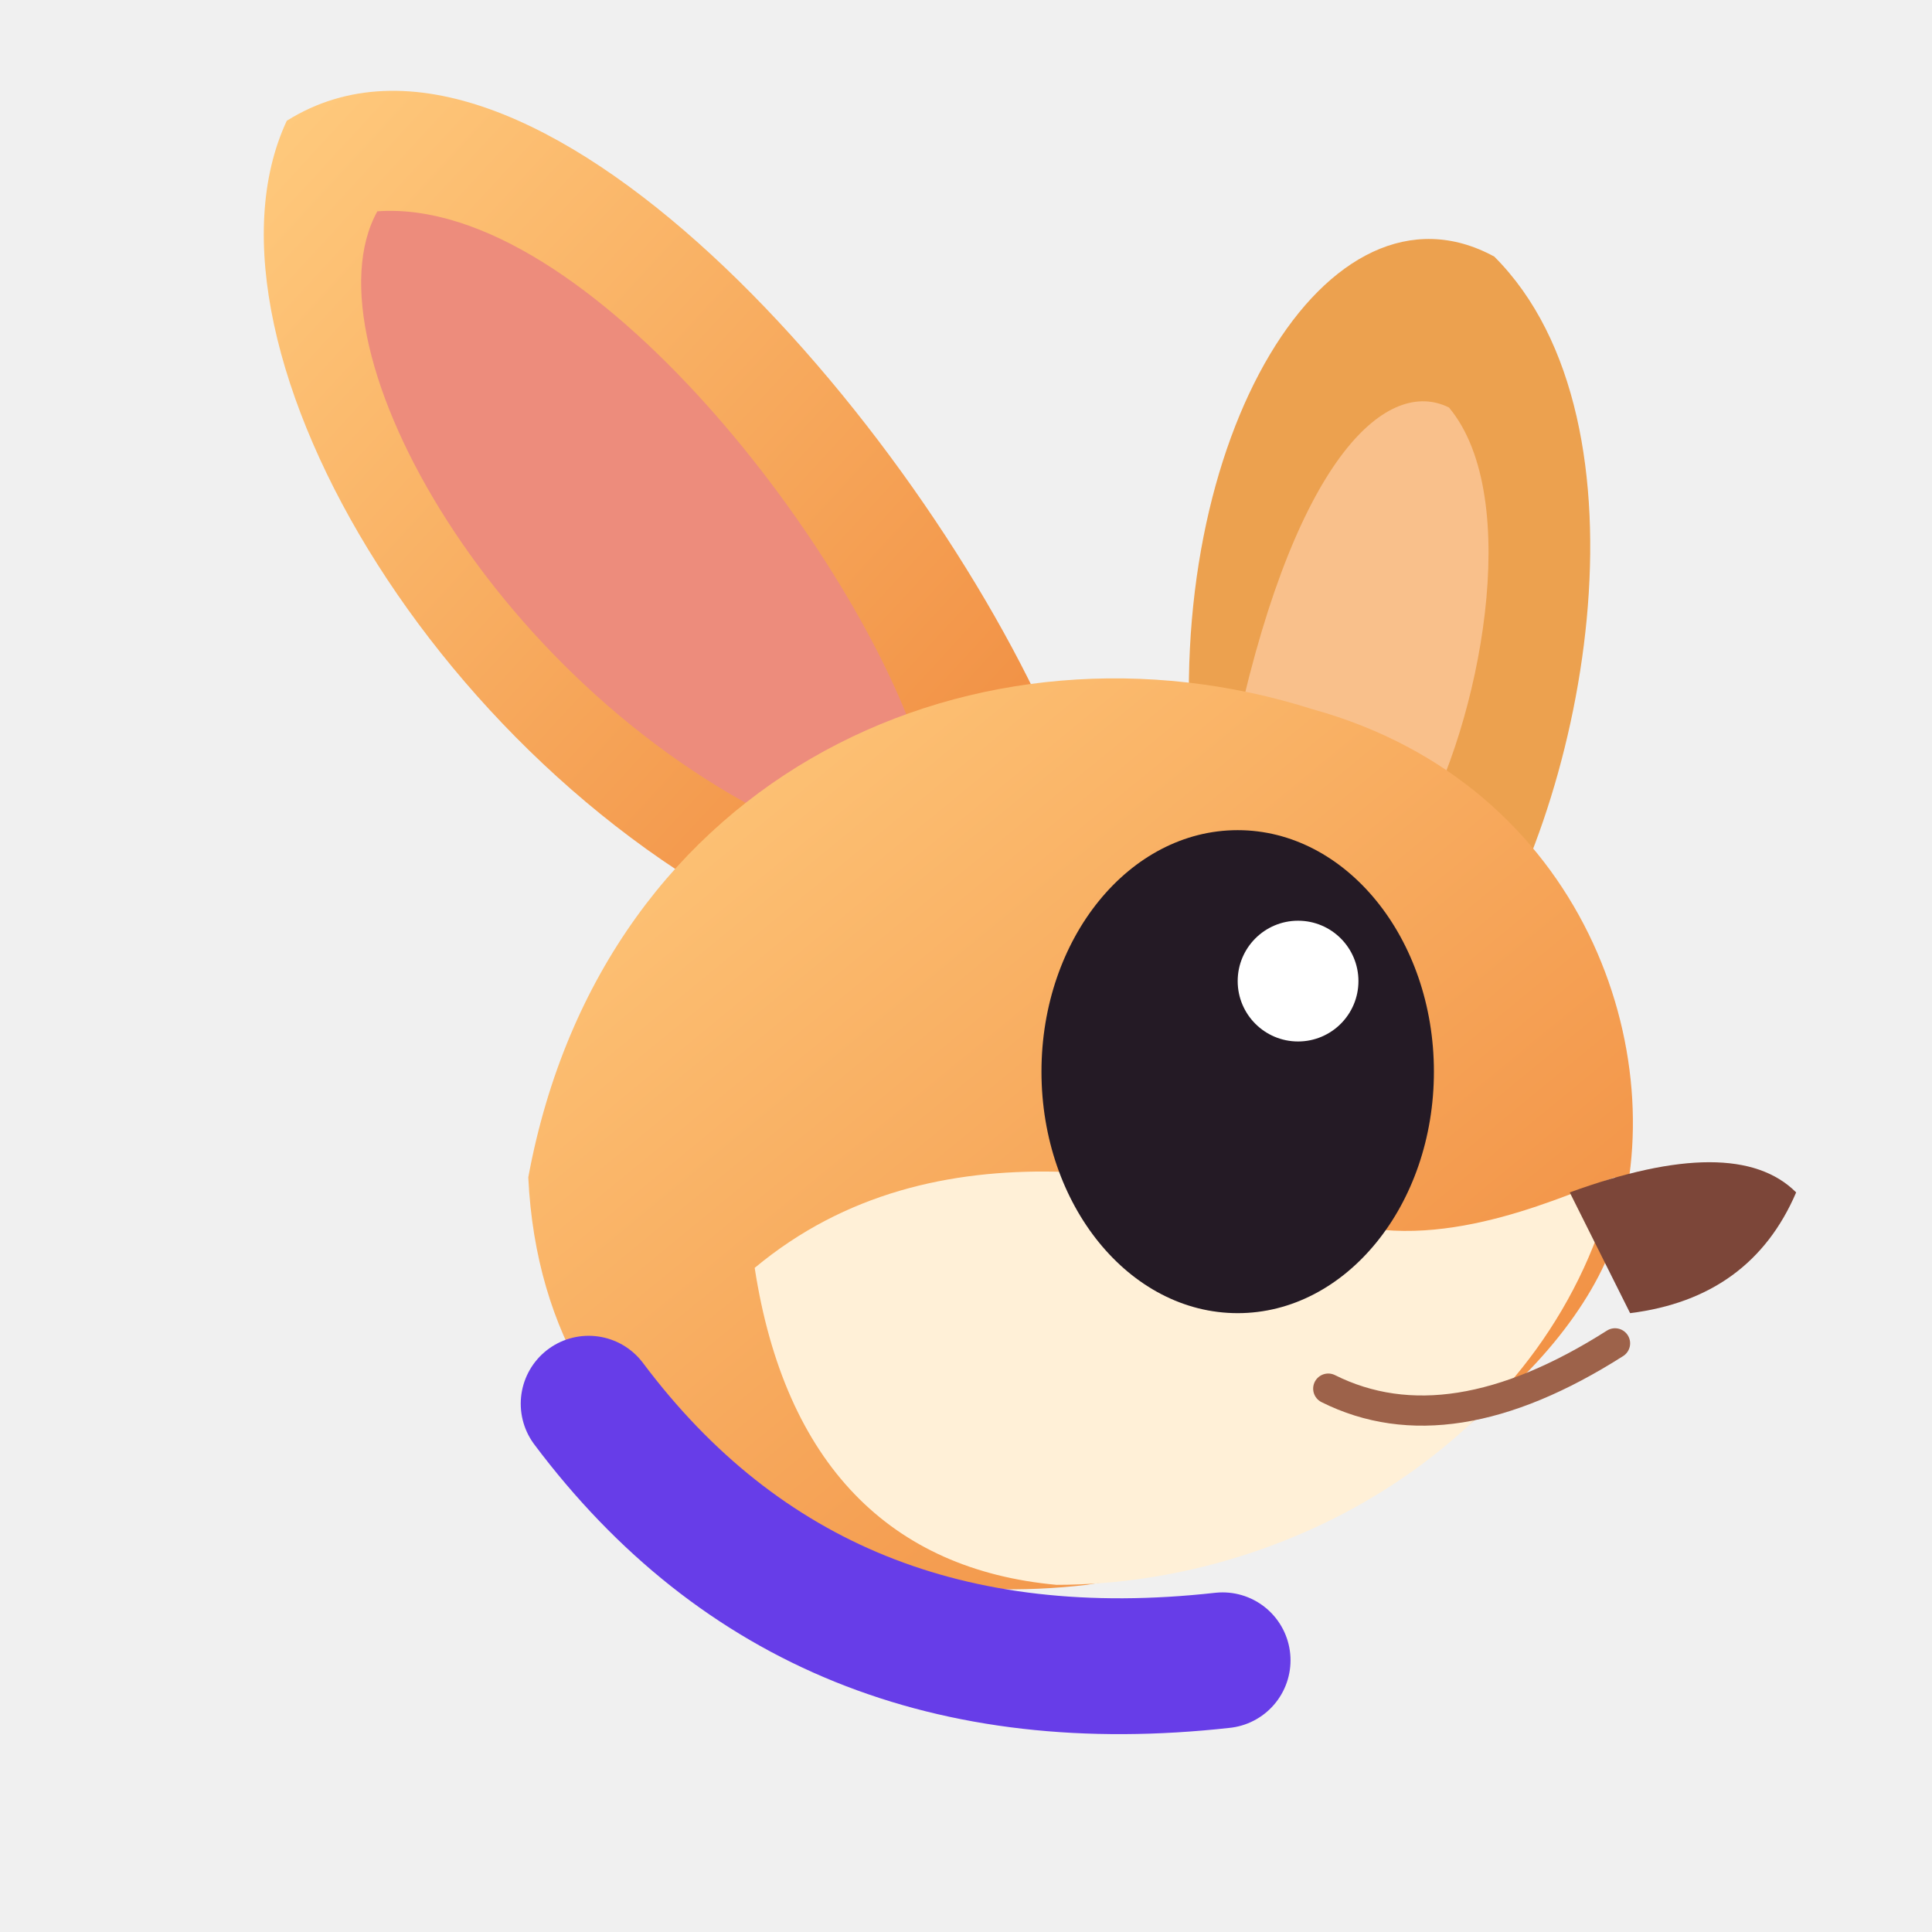
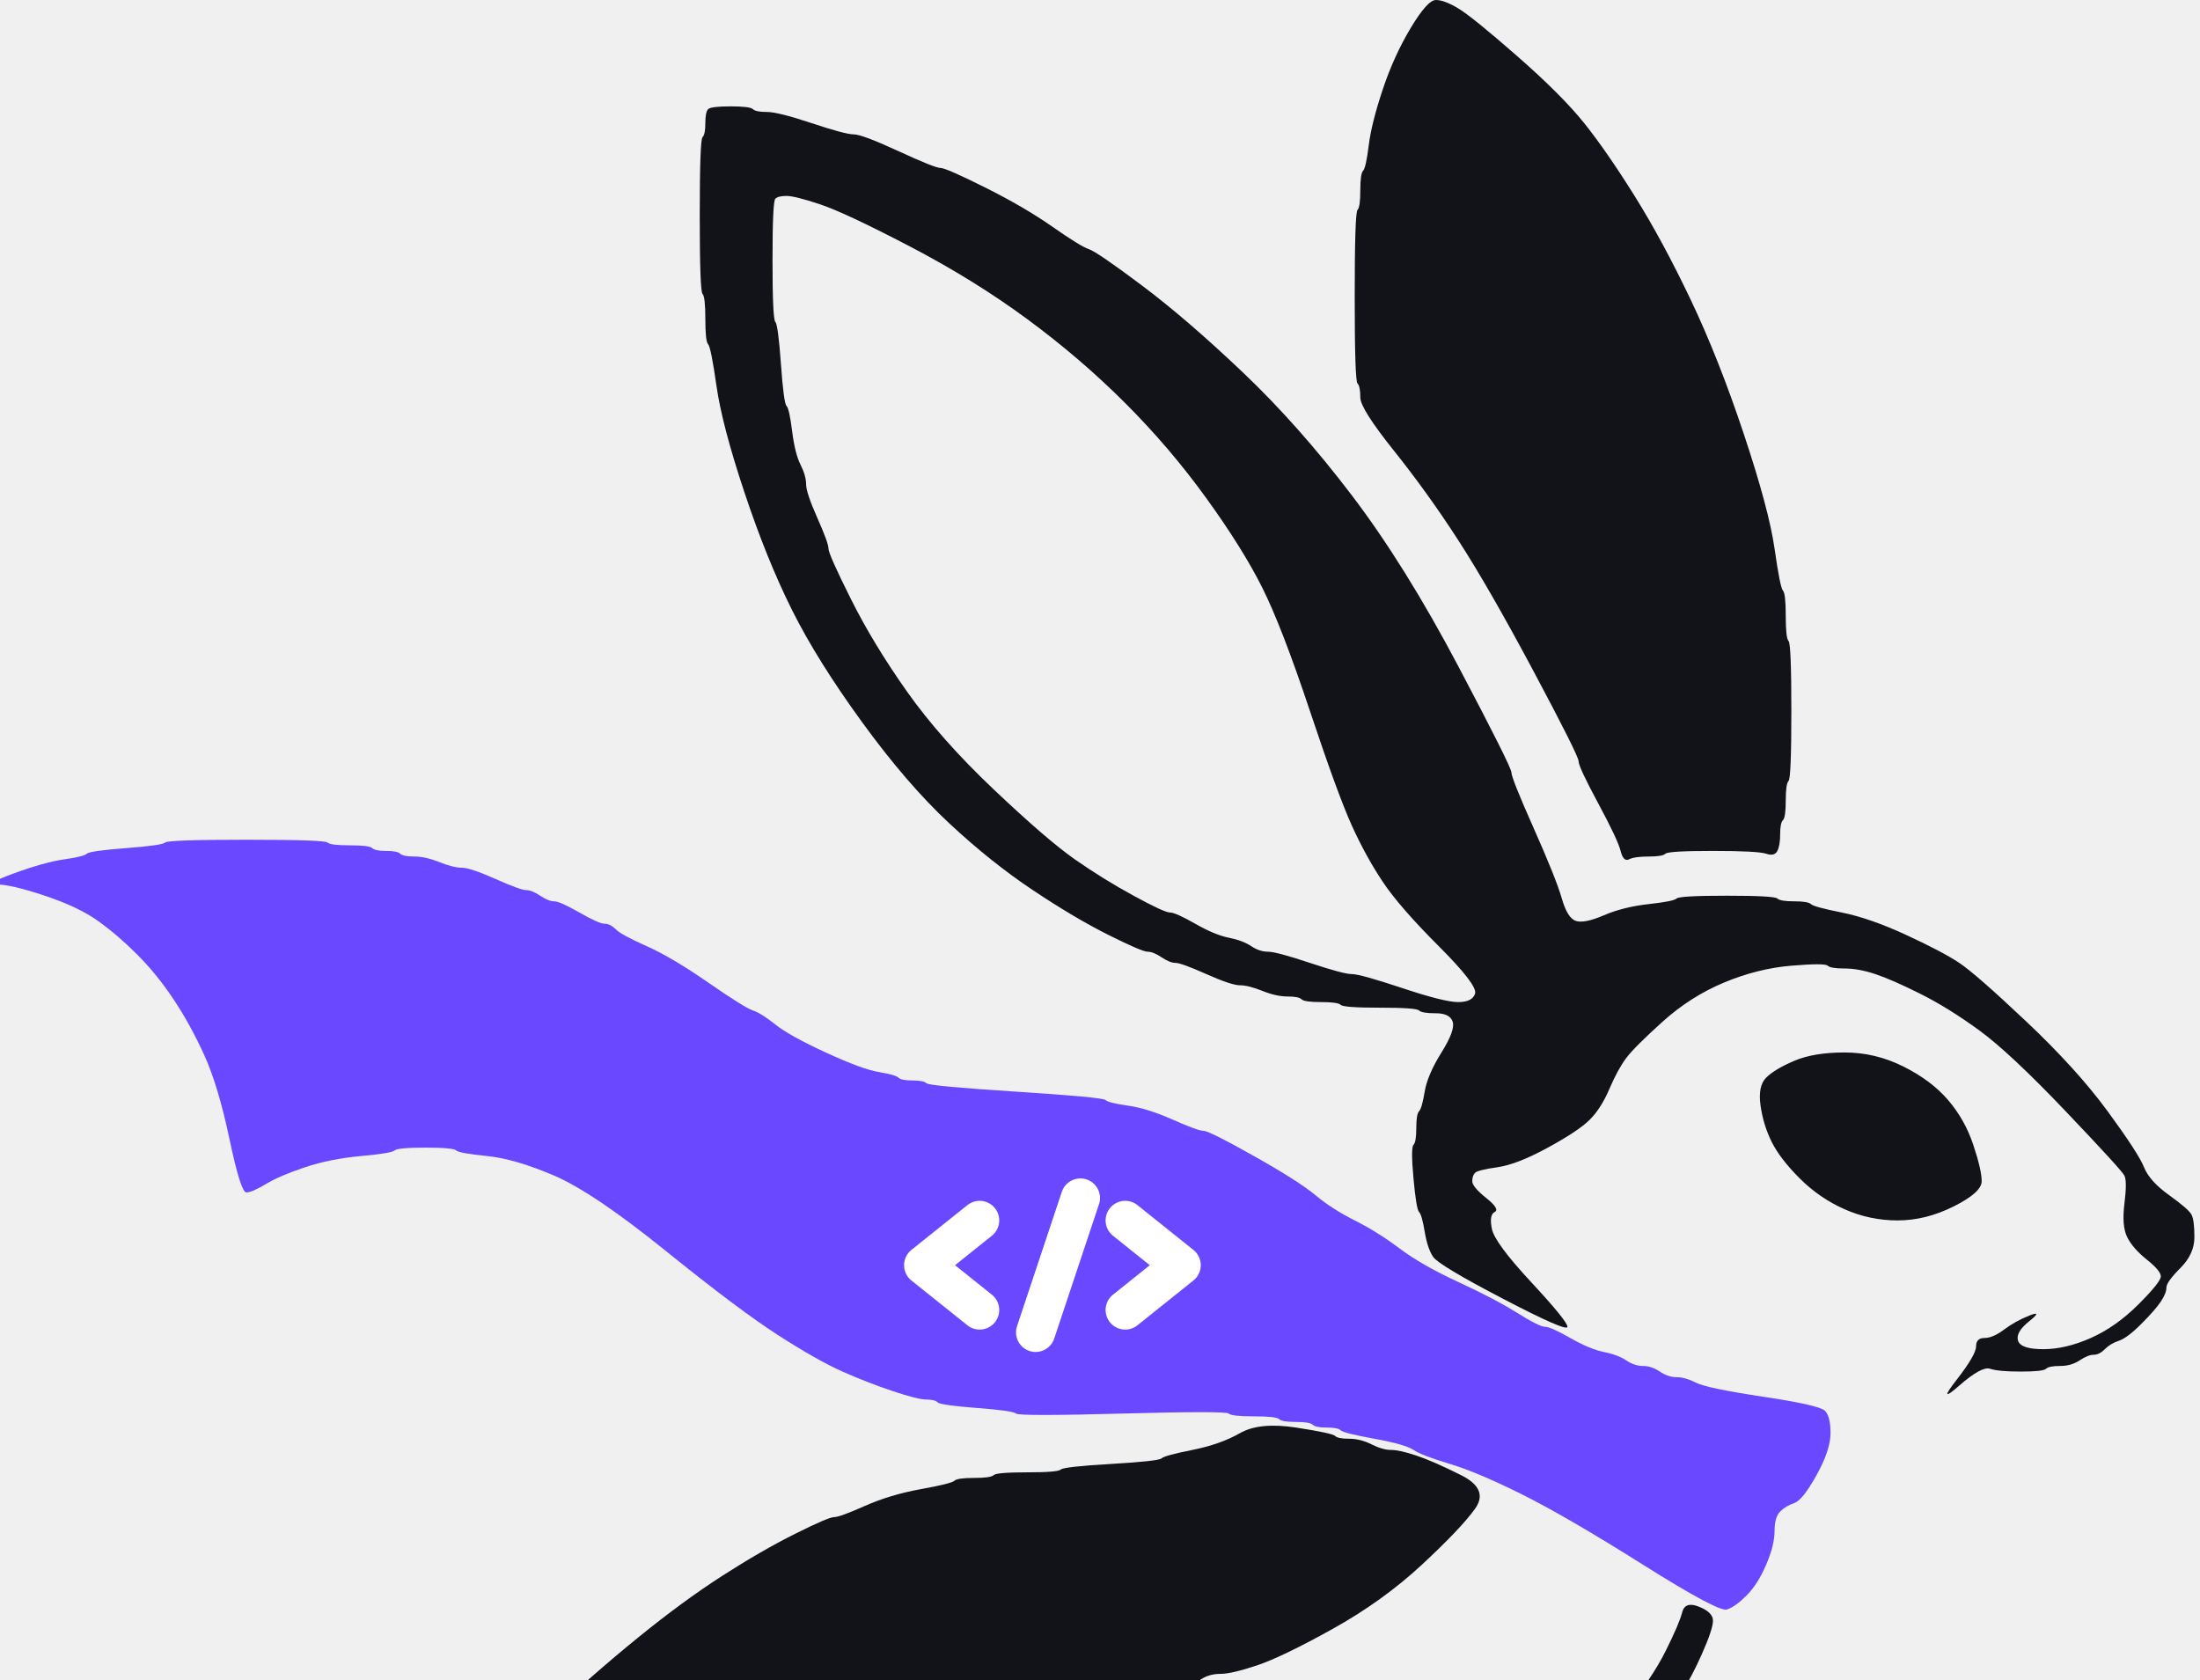
- <svg xmlns="http://www.w3.org/2000/svg" viewBox="0 0 128 128">
-   <defs>
-     <linearGradient id="fur" x1="0" y1="0" x2="1" y2="1">
-       <stop stop-color="#FFCB7E" />
-       <stop offset="1" stop-color="#EF873B" />
-     </linearGradient>
-   </defs>
-   <path d="M55 63C30 53 12 23 19 8 35 -2 61 28 70 49Z" fill="url(#fur)" />
-   <path d="M53 55C33 46 20 23 25 14 39 13 57 37 61 50Z" fill="#ED8C7C" />
-   <path d="M79 51C77 29 88 11 99 17 110 28 105 54 97 65Z" fill="#ECA14F" />
-   <path d="M82 48C86 30 92 25 96 27 101 33 98 48 94 55Z" fill="#F9C08B" />
-   <path d="M35 78C40 51 65 40 87 47 105 52 111 70 107 82 104 91 91 102 72 105 55 107 36 99 35 78Z" fill="url(#fur)" />
-   <path d="M50 84C62 74 78 78 89 81 96 83 104 79 107 78 103 95 86 105 70 105 59 104 52 97 50 84Z" fill="#FFF0D7" />
-   <ellipse cx="82" cy="71" rx="13" ry="16" fill="#241A25" />
-   <circle cx="86" cy="65" r="4" fill="white" />
-   <path d="M104 79Q115 75 119 79Q116 86 108 87Z" fill="#7C4639" />
-   <path d="M107 89Q96 96 88 92" fill="none" stroke="#9D624A" stroke-width="2" stroke-linecap="round" />
-   <path d="M39 93Q54 113 81 110" fill="none" stroke="#673DE8" stroke-width="9" stroke-linecap="round" />
+ <svg xmlns="http://www.w3.org/2000/svg" viewBox="190 0 393 300" role="img" aria-label="Jerbix compact icon">
+   <style>
+ .jbx-text{fill:#111318}
+ .jbx-mascot{fill:#111318}
+ .jbx-accent{fill:#6948FF}
+ .jbx-code{fill:none;stroke:#FFFFFF;stroke-width:7;stroke-linecap:round;stroke-linejoin:round}
+ .jbx-shadow{fill:#E3E4E7}
+ </style>
+   <g id="jerbix-mascot" fill-rule="evenodd" clip-rule="evenodd">
+     <ellipse class="jbx-shadow" cx="309.0" cy="439.0" rx="139.9" ry="7" />
+     <path class="jbx-mascot" d="M 356.50 400.50 Q 348.00 398.00 354.00 404.00 Q 360.00 410.00 369.00 416.00 Q 378.00 422.00 384.00 428.50 Q 390.00 435.00 401.50 435.00 Q 413.00 435.00 413.00 434.00 Q 413.00 433.00 411.50 430.50 Q 410.00 428.00 407.00 425.00 Q 404.00 422.00 397.00 417.50 Q 390.00 413.00 389.00 413.00 Q 388.00 413.00 384.50 411.00 Q 381.00 409.00 374.50 407.00 Q 368.00 405.00 366.50 404.00 Q 365.00 403.00 356.50 400.50 Z M 492.50 343.00 Q 493.00 338.00 492.50 337.50 Q 492.00 337.00 491.50 334.00 Q 491.00 331.00 490.00 329.50 Q 489.00 328.00 485.50 325.00 Q 482.00 322.00 479.50 321.00 Q 477.00 320.00 470.00 320.00 Q 463.00 320.00 458.00 322.00 Q 453.00 324.00 446.00 329.50 Q 439.00 335.00 431.00 340.00 Q 423.00 345.00 414.00 348.50 Q 405.00 352.00 403.00 352.00 Q 401.00 352.00 397.50 354.00 Q 394.00 356.00 398.50 356.00 Q 403.00 356.00 403.50 355.50 Q 404.00 355.00 407.00 355.00 Q 410.00 355.00 410.50 354.50 Q 411.00 354.00 413.00 354.00 Q 415.00 354.00 417.00 353.00 Q 419.00 352.00 420.50 352.00 Q 422.00 352.00 427.50 349.50 Q 433.00 347.00 442.50 340.50 Q 452.00 334.00 455.00 332.50 Q 458.00 331.00 464.50 331.00 Q 471.00 331.00 473.50 332.50 Q 476.00 334.00 477.00 335.50 Q 478.00 337.00 478.00 340.50 Q 478.00 344.00 475.00 349.50 Q 472.00 355.00 472.00 358.00 Q 472.00 361.00 473.00 362.00 Q 474.00 363.00 475.00 363.00 Q 476.00 363.00 480.00 361.00 Q 484.00 359.00 486.50 356.50 Q 489.00 354.00 490.50 351.00 Q 492.00 348.00 492.50 343.00 Z M 493.50 287.00 Q 491.00 286.00 490.50 288.00 Q 490.00 290.00 487.50 295.00 Q 485.00 300.00 480.00 306.00 Q 475.00 312.00 476.00 312.50 Q 477.00 313.00 479.50 313.00 Q 482.00 313.00 484.50 314.00 Q 487.00 315.00 489.50 317.50 Q 492.00 320.00 494.50 320.50 Q 497.00 321.00 499.50 323.50 Q 502.00 326.00 501.50 332.00 Q 501.00 338.00 501.50 338.50 Q 502.00 339.00 502.00 341.00 Q 502.00 343.00 502.50 344.00 Q 503.00 345.00 504.50 345.50 Q 506.00 346.00 509.00 343.50 Q 512.00 341.00 513.50 338.50 Q 515.00 336.00 515.00 334.50 Q 515.00 333.00 515.50 332.50 Q 516.00 332.00 516.00 328.00 Q 516.00 324.00 515.00 321.50 Q 514.00 319.00 511.00 315.50 Q 508.00 312.00 505.00 310.50 Q 502.00 309.00 500.50 309.00 Q 499.00 309.00 496.50 308.00 Q 494.00 307.00 492.00 307.00 Q 490.00 307.00 489.50 306.50 Q 489.00 306.00 489.00 305.00 Q 489.00 304.00 490.50 302.00 Q 492.00 300.00 494.00 295.50 Q 496.00 291.00 496.00 289.50 Q 496.00 288.00 493.50 287.00 Z M 505.50 192.50 Q 504.00 194.00 504.50 197.50 Q 505.00 201.00 506.50 204.00 Q 508.00 207.00 511.50 210.50 Q 515.00 214.00 519.50 216.00 Q 524.00 218.00 529.00 218.00 Q 534.00 218.00 539.00 215.50 Q 544.00 213.00 544.00 211.00 Q 544.00 209.00 542.50 204.50 Q 541.00 200.00 538.00 196.50 Q 535.00 193.00 530.00 190.50 Q 525.00 188.00 519.50 188.00 Q 514.00 188.00 510.50 189.50 Q 507.00 191.00 505.50 192.50 Z M 9.00 156.50 Q 3.00 151.00 3.00 155.00 Q 3.00 159.00 3.50 159.50 Q 4.00 160.00 4.00 161.50 Q 4.00 163.00 5.50 167.50 Q 7.00 172.00 8.50 175.00 Q 10.00 178.00 12.00 180.50 Q 14.00 183.00 14.00 184.00 Q 14.00 185.00 12.50 185.50 Q 11.00 186.00 9.50 185.00 Q 8.00 184.00 5.50 181.50 Q 3.00 179.00 2.00 177.00 Q 1.00 175.00 0.50 175.00 Q 0.00 175.00 0.00 178.50 Q 0.00 182.00 0.50 182.50 Q 1.00 183.00 1.00 185.50 Q 1.00 188.00 1.50 188.50 Q 2.00 189.00 2.00 190.50 Q 2.00 192.00 3.00 195.00 Q 4.00 198.00 7.50 204.50 Q 11.00 211.00 18.50 218.00 Q 26.00 225.00 31.00 227.50 Q 36.00 230.00 46.00 232.50 Q 56.00 235.00 62.00 238.00 Q 68.00 241.00 76.00 248.50 Q 84.00 256.00 87.00 260.00 Q 90.00 264.00 93.50 270.50 Q 97.00 277.00 97.00 278.00 Q 97.00 279.00 99.50 284.00 Q 102.00 289.00 103.50 294.50 Q 105.00 300.00 110.50 312.50 Q 116.00 325.00 120.00 331.00 Q 124.00 337.00 130.50 343.50 Q 137.00 350.00 142.50 353.00 Q 148.00 356.00 149.00 357.00 Q 150.00 358.00 151.00 358.00 Q 152.00 358.00 154.50 359.50 Q 157.00 361.00 163.00 363.00 Q 169.00 365.00 174.50 365.50 Q 180.00 366.00 180.50 366.50 Q 181.00 367.00 192.50 367.00 Q 204.00 367.00 204.50 366.50 Q 205.00 366.00 208.00 366.00 Q 211.00 366.00 211.50 365.50 Q 212.00 365.00 217.50 364.00 Q 223.00 363.00 229.00 361.00 Q 235.00 359.00 244.50 354.50 Q 254.00 350.00 255.00 349.00 Q 256.00 348.00 262.50 344.50 Q 269.00 341.00 287.00 328.50 Q 305.00 316.00 309.00 314.00 Q 313.00 312.00 314.50 312.00 Q 316.00 312.00 316.50 313.50 Q 317.00 315.00 315.50 318.00 Q 314.00 321.00 314.00 325.00 Q 314.00 329.00 317.50 336.00 Q 321.00 343.00 325.50 347.00 Q 330.00 351.00 330.00 352.00 Q 330.00 353.00 328.00 356.50 Q 326.00 360.00 320.50 365.50 Q 315.00 371.00 308.00 375.50 Q 301.00 380.00 299.50 381.50 Q 298.00 383.00 297.50 384.00 Q 297.00 385.00 297.00 387.50 Q 297.00 390.00 299.00 393.00 Q 301.00 396.00 312.50 403.00 Q 324.00 410.00 331.00 415.50 Q 338.00 421.00 347.50 431.50 Q 357.00 442.00 358.50 442.50 Q 360.00 443.00 370.50 443.00 Q 381.00 443.00 382.00 442.50 Q 383.00 442.00 381.00 438.00 Q 379.00 434.00 376.00 431.00 Q 373.00 428.00 364.50 422.00 Q 356.00 416.00 354.50 415.50 Q 353.00 415.00 343.00 407.50 Q 333.00 400.00 328.00 395.50 Q 323.00 391.00 323.00 389.00 Q 323.00 387.00 324.50 385.50 Q 326.00 384.00 328.50 383.00 Q 331.00 382.00 334.50 379.50 Q 338.00 377.00 344.50 374.00 Q 351.00 371.00 352.00 370.00 Q 353.00 369.00 360.50 365.00 Q 368.00 361.00 375.00 356.00 Q 382.00 351.00 388.50 344.50 Q 395.00 338.00 398.50 331.50 Q 402.00 325.00 402.50 321.00 Q 403.00 317.00 403.50 316.50 Q 404.00 316.00 404.00 311.00 Q 404.00 306.00 403.50 305.50 Q 403.00 305.00 403.00 303.00 Q 403.00 301.00 404.50 300.00 Q 406.00 299.00 408.00 299.00 Q 410.00 299.00 414.50 297.50 Q 419.00 296.00 428.00 291.00 Q 437.00 286.00 444.00 279.50 Q 451.00 273.00 453.50 269.50 Q 456.00 266.00 451.00 263.50 Q 446.00 261.00 443.00 260.00 Q 440.00 259.00 438.50 259.00 Q 437.00 259.00 435.00 258.00 Q 433.00 257.00 431.00 257.00 Q 429.00 257.00 428.50 256.50 Q 428.00 256.00 421.50 255.00 Q 415.00 254.00 411.50 256.00 Q 408.00 258.00 403.00 259.00 Q 398.00 260.00 397.50 260.50 Q 397.00 261.00 388.50 261.50 Q 380.00 262.00 379.50 262.50 Q 379.00 263.00 373.50 263.00 Q 368.00 263.00 367.50 263.50 Q 367.00 264.00 364.00 264.00 Q 361.00 264.00 360.50 264.50 Q 360.00 265.00 354.50 266.00 Q 349.00 267.00 344.50 269.00 Q 340.00 271.00 339.00 271.00 Q 338.00 271.00 332.00 274.00 Q 326.00 277.00 319.00 281.50 Q 312.00 286.00 304.00 292.50 Q 296.00 299.00 288.00 306.50 Q 280.00 314.00 270.00 322.00 Q 260.00 330.00 251.50 335.50 Q 243.00 341.00 236.00 344.50 Q 229.00 348.00 221.50 350.50 Q 214.00 353.00 212.50 353.00 Q 211.00 353.00 210.50 353.50 Q 210.00 354.00 203.50 354.50 Q 197.00 355.00 196.50 355.50 Q 196.00 356.00 191.50 356.00 Q 187.00 356.00 186.50 355.50 Q 186.00 355.00 182.50 355.00 Q 179.00 355.00 178.50 354.50 Q 178.00 354.00 174.00 353.50 Q 170.00 353.00 165.50 351.50 Q 161.00 350.00 154.50 346.50 Q 148.00 343.00 139.50 335.00 Q 131.00 327.00 128.50 323.50 Q 126.00 320.00 122.00 312.00 Q 118.00 304.00 118.00 303.00 Q 118.00 302.00 117.00 300.50 Q 116.00 299.00 116.00 298.00 Q 116.00 297.00 115.00 295.50 Q 114.00 294.00 112.50 289.50 Q 111.00 285.00 111.00 283.50 Q 111.00 282.00 110.00 280.00 Q 109.00 278.00 109.00 276.50 Q 109.00 275.00 108.00 273.00 Q 107.00 271.00 106.50 267.00 Q 106.00 263.00 104.50 258.50 Q 103.00 254.00 102.00 247.00 Q 101.00 240.00 100.50 239.50 Q 100.00 239.00 99.00 233.50 Q 98.00 228.00 96.00 222.00 Q 94.00 216.00 89.00 207.00 Q 84.00 198.00 78.00 192.00 Q 72.00 186.00 67.00 182.50 Q 62.00 179.00 55.50 176.00 Q 49.00 173.00 45.50 172.00 Q 42.00 171.00 36.50 168.00 Q 31.00 165.00 27.00 161.50 Q 23.00 158.00 21.00 155.00 Q 19.00 152.00 19.00 156.50 Q 19.00 161.00 18.50 161.50 Q 18.00 162.00 16.50 162.00 Q 15.00 162.00 9.00 156.50 Z M 316.50 19.50 Q 316.00 20.00 316.00 22.00 Q 316.00 24.00 315.50 24.50 Q 315.00 25.00 315.00 38.50 Q 315.00 52.00 315.50 52.50 Q 316.00 53.00 316.00 57.00 Q 316.00 61.00 316.50 61.50 Q 317.00 62.00 318.00 69.00 Q 319.00 76.00 323.00 88.00 Q 327.00 100.00 331.50 109.00 Q 336.00 118.00 344.00 129.00 Q 352.00 140.00 359.50 147.00 Q 367.00 154.00 374.50 159.00 Q 382.00 164.00 388.00 167.00 Q 394.00 170.00 395.00 170.00 Q 396.00 170.00 397.50 171.00 Q 399.00 172.00 400.00 172.00 Q 401.00 172.00 405.50 174.00 Q 410.00 176.00 411.50 176.00 Q 413.00 176.00 415.50 177.00 Q 418.00 178.00 420.00 178.00 Q 422.00 178.00 422.50 178.50 Q 423.00 179.00 426.00 179.00 Q 429.00 179.00 429.50 179.50 Q 430.00 180.00 436.50 180.00 Q 443.00 180.00 443.50 180.50 Q 444.00 181.00 446.50 181.00 Q 449.00 181.00 449.50 182.50 Q 450.00 184.00 447.50 188.00 Q 445.00 192.00 444.50 195.00 Q 444.00 198.00 443.50 198.50 Q 443.00 199.00 443.00 201.50 Q 443.00 204.00 442.50 204.50 Q 442.00 205.00 442.50 210.50 Q 443.00 216.00 443.50 216.50 Q 444.00 217.00 444.50 220.00 Q 445.00 223.00 446.00 224.50 Q 447.00 226.00 458.50 232.00 Q 470.00 238.00 470.00 237.00 Q 470.00 236.00 463.50 229.00 Q 457.00 222.00 456.50 219.50 Q 456.00 217.00 457.00 216.50 Q 458.00 216.00 455.50 214.00 Q 453.00 212.00 453.00 211.00 Q 453.00 210.00 453.50 209.50 Q 454.00 209.00 457.50 208.50 Q 461.00 208.00 466.50 205.00 Q 472.00 202.00 474.00 200.00 Q 476.00 198.00 477.50 194.50 Q 479.00 191.00 480.50 189.00 Q 482.00 187.00 487.00 182.50 Q 492.00 178.00 498.00 175.50 Q 504.00 173.00 510.00 172.50 Q 516.00 172.00 516.50 172.50 Q 517.00 173.00 519.50 173.00 Q 522.00 173.00 525.00 174.00 Q 528.00 175.00 533.00 177.50 Q 538.00 180.00 543.50 184.00 Q 549.00 188.00 559.00 198.50 Q 569.00 209.00 569.50 210.00 Q 570.00 211.00 569.50 215.00 Q 569.00 219.00 570.00 221.00 Q 571.00 223.00 573.50 225.00 Q 576.00 227.00 576.00 228.00 Q 576.00 229.00 572.00 233.00 Q 568.00 237.00 563.50 239.00 Q 559.00 241.00 555.00 241.00 Q 551.00 241.00 550.50 239.50 Q 550.00 238.00 552.50 236.00 Q 555.00 234.00 552.50 235.00 Q 550.00 236.00 548.00 237.50 Q 546.00 239.00 544.50 239.00 Q 543.00 239.00 543.00 240.50 Q 543.00 242.00 539.50 246.50 Q 536.00 251.00 540.00 247.50 Q 544.00 244.00 545.50 244.50 Q 547.00 245.00 551.00 245.00 Q 555.00 245.00 555.50 244.50 Q 556.00 244.00 558.00 244.00 Q 560.00 244.00 561.50 243.00 Q 563.00 242.00 564.00 242.00 Q 565.00 242.00 566.00 241.00 Q 567.00 240.00 568.50 239.50 Q 570.00 239.00 572.50 236.50 Q 575.00 234.00 576.00 232.50 Q 577.00 231.00 577.00 230.00 Q 577.00 229.00 579.50 226.50 Q 582.00 224.00 582.00 221.00 Q 582.00 218.00 581.50 217.00 Q 581.00 216.00 577.50 213.50 Q 574.00 211.00 573.00 208.50 Q 572.00 206.00 566.50 198.50 Q 561.00 191.00 552.00 182.50 Q 543.00 174.00 540.00 172.00 Q 537.00 170.00 530.50 167.00 Q 524.00 164.00 519.00 163.00 Q 514.00 162.00 513.50 161.50 Q 513.00 161.00 510.50 161.00 Q 508.00 161.00 507.50 160.50 Q 507.00 160.00 498.50 160.00 Q 490.00 160.00 489.50 160.50 Q 489.00 161.00 484.50 161.50 Q 480.00 162.00 476.50 163.50 Q 473.00 165.00 471.50 164.50 Q 470.00 164.00 469.00 160.50 Q 468.00 157.00 464.00 148.00 Q 460.00 139.00 460.00 138.00 Q 460.00 137.00 450.50 119.00 Q 441.00 101.00 431.50 88.50 Q 422.00 76.00 412.00 66.50 Q 402.00 57.00 394.00 51.00 Q 386.00 45.00 384.50 44.50 Q 383.00 44.00 378.00 40.50 Q 373.00 37.00 366.00 33.50 Q 359.00 30.00 358.00 30.00 Q 357.00 30.00 350.50 27.00 Q 344.00 24.00 342.50 24.00 Q 341.00 24.00 335.00 22.00 Q 329.00 20.00 327.00 20.00 Q 325.00 20.00 324.50 19.50 Q 324.00 19.00 320.50 19.00 Q 317.00 19.00 316.50 19.50 Z M 328.50 35.50 Q 329.00 35.00 330.50 35.00 Q 332.00 35.00 336.50 36.50 Q 341.00 38.00 352.50 44.00 Q 364.00 50.00 373.50 57.00 Q 383.00 64.00 391.00 72.00 Q 399.00 80.00 405.50 89.00 Q 412.00 98.00 415.50 105.00 Q 419.00 112.00 424.00 127.00 Q 429.00 142.00 431.50 147.50 Q 434.00 153.00 437.00 157.50 Q 440.00 162.00 447.00 169.00 Q 454.00 176.00 453.50 177.50 Q 453.00 179.00 450.50 179.00 Q 448.00 179.00 440.50 176.50 Q 433.00 174.00 431.50 174.00 Q 430.00 174.00 424.00 172.00 Q 418.00 170.00 416.50 170.00 Q 415.00 170.00 413.50 169.00 Q 412.00 168.00 409.50 167.50 Q 407.00 167.00 403.50 165.00 Q 400.00 163.00 399.00 163.00 Q 398.00 163.00 392.50 160.00 Q 387.00 157.00 382.00 153.50 Q 377.00 150.00 367.50 141.00 Q 358.00 132.00 352.00 123.50 Q 346.00 115.00 342.00 107.00 Q 338.00 99.00 338.00 98.00 Q 338.00 97.00 336.00 92.50 Q 334.00 88.00 334.00 86.50 Q 334.00 85.00 333.00 83.00 Q 332.00 81.00 331.50 77.00 Q 331.00 73.00 330.50 72.50 Q 330.00 72.00 329.50 65.00 Q 329.00 58.00 328.50 57.50 Q 328.00 57.00 328.00 46.50 Q 328.00 36.00 328.50 35.50 Z M 446.50 0.00 Q 445.00 0.00 442.00 5.00 Q 439.00 10.00 437.00 16.00 Q 435.00 22.00 434.50 26.00 Q 434.00 30.00 433.50 30.50 Q 433.00 31.00 433.00 34.00 Q 433.00 37.00 432.50 37.50 Q 432.00 38.00 432.00 53.00 Q 432.00 68.00 432.50 68.50 Q 433.00 69.00 433.00 71.00 Q 433.00 73.00 439.00 80.50 Q 445.00 88.00 450.50 96.50 Q 456.00 105.00 464.00 120.00 Q 472.00 135.00 472.00 136.00 Q 472.00 137.00 475.50 143.50 Q 479.00 150.00 479.50 152.00 Q 480.00 154.00 481.00 153.50 Q 482.00 153.00 484.50 153.00 Q 487.00 153.00 487.50 152.50 Q 488.00 152.00 496.00 152.00 Q 504.00 152.00 505.50 152.50 Q 507.00 153.00 507.50 152.00 Q 508.00 151.00 508.00 149.00 Q 508.00 147.00 508.50 146.50 Q 509.00 146.00 509.00 143.00 Q 509.00 140.00 509.50 139.50 Q 510.00 139.00 510.00 127.00 Q 510.00 115.00 509.50 114.50 Q 509.00 114.00 509.00 110.00 Q 509.00 106.00 508.50 105.50 Q 508.00 105.00 507.00 98.00 Q 506.00 91.00 501.50 77.50 Q 497.00 64.00 492.00 53.50 Q 487.00 43.00 482.00 35.00 Q 477.00 27.00 473.00 22.00 Q 469.00 17.00 461.00 10.00 Q 453.00 3.00 450.50 1.50 Q 448.00 0.00 446.50 0.00 Z" />
+     <path class="jbx-accent" d="M 192.50 156.00 Q 187.00 158.00 189.50 158.00 Q 192.00 158.00 198.00 160.00 Q 204.00 162.00 207.50 164.50 Q 211.00 167.00 214.50 170.50 Q 218.00 174.00 221.00 178.50 Q 224.00 183.00 226.50 188.50 Q 229.00 194.00 231.00 203.50 Q 233.00 213.00 234.00 213.00 Q 235.00 213.00 237.50 211.50 Q 240.00 210.00 244.50 208.50 Q 249.00 207.00 254.50 206.50 Q 260.00 206.00 260.50 205.50 Q 261.00 205.00 266.00 205.00 Q 271.00 205.00 271.50 205.50 Q 272.00 206.00 277.00 206.50 Q 282.00 207.00 289.00 210.00 Q 296.00 213.00 309.00 223.50 Q 322.00 234.00 329.00 238.50 Q 336.00 243.00 340.50 245.00 Q 345.00 247.00 349.50 248.50 Q 354.00 250.00 355.50 250.00 Q 357.00 250.00 357.50 250.50 Q 358.00 251.00 364.50 251.50 Q 371.00 252.00 371.50 252.50 Q 372.00 253.00 390.50 252.50 Q 409.00 252.00 409.50 252.50 Q 410.00 253.00 414.00 253.00 Q 418.00 253.00 418.50 253.50 Q 419.00 254.00 421.50 254.00 Q 424.00 254.00 424.50 254.50 Q 425.00 255.00 427.00 255.00 Q 429.00 255.00 429.50 255.50 Q 430.00 256.00 435.50 257.00 Q 441.00 258.00 442.50 259.00 Q 444.00 260.00 449.00 261.50 Q 454.00 263.00 462.00 267.00 Q 470.00 271.00 483.50 279.50 Q 497.00 288.00 498.50 287.50 Q 500.00 287.00 502.00 285.00 Q 504.00 283.00 505.50 279.50 Q 507.00 276.00 507.00 273.50 Q 507.00 271.00 508.00 270.00 Q 509.00 269.00 510.50 268.50 Q 512.00 268.00 514.50 263.50 Q 517.00 259.00 517.00 256.00 Q 517.00 253.00 516.00 252.00 Q 515.00 251.00 505.00 249.50 Q 495.00 248.00 493.00 247.00 Q 491.00 246.00 489.50 246.00 Q 488.00 246.00 486.50 245.00 Q 485.00 244.00 483.50 244.00 Q 482.00 244.00 480.50 243.00 Q 479.00 242.00 476.50 241.50 Q 474.00 241.00 470.50 239.00 Q 467.00 237.00 466.00 237.00 Q 465.00 237.00 461.00 234.50 Q 457.00 232.00 450.50 229.00 Q 444.00 226.00 440.00 223.00 Q 436.00 220.00 432.00 218.00 Q 428.00 216.00 425.00 213.50 Q 422.00 211.00 414.00 206.50 Q 406.00 202.00 405.00 202.00 Q 404.00 202.00 399.50 200.00 Q 395.00 198.00 391.50 197.50 Q 388.00 197.00 387.50 196.50 Q 387.00 196.00 371.50 195.00 Q 356.00 194.00 355.50 193.50 Q 355.00 193.00 353.00 193.00 Q 351.00 193.00 350.50 192.50 Q 350.00 192.00 347.00 191.50 Q 344.00 191.00 337.50 188.00 Q 331.00 185.00 328.50 183.00 Q 326.00 181.00 324.50 180.50 Q 323.00 180.00 316.50 175.50 Q 310.00 171.00 305.50 169.00 Q 301.00 167.00 300.00 166.00 Q 299.00 165.00 298.00 165.00 Q 297.00 165.00 293.50 163.00 Q 290.00 161.00 289.00 161.00 Q 288.00 161.00 286.50 160.00 Q 285.00 159.00 284.00 159.00 Q 283.00 159.00 278.50 157.00 Q 274.00 155.00 272.50 155.00 Q 271.00 155.00 268.50 154.00 Q 266.00 153.00 264.00 153.00 Q 262.00 153.00 261.50 152.50 Q 261.00 152.00 259.00 152.00 Q 257.00 152.00 256.50 151.50 Q 256.00 151.00 252.50 151.00 Q 249.00 151.00 248.50 150.50 Q 248.00 150.00 234.00 150.00 Q 220.00 150.00 219.50 150.50 Q 219.00 151.00 212.50 151.50 Q 206.00 152.00 205.50 152.50 Q 205.00 153.00 201.50 153.50 Q 198.00 154.00 192.50 156.00 Z" />
+     <g id="jerbix-code-mark" class="jbx-code" aria-hidden="true">
+       <path d="M365 218 L355 226 L365 234" />
+       <path d="M383 214 L375 238" />
+       <path d="M391 218 L401 226 L391 234" />
+     </g>
+   </g>
</svg>
